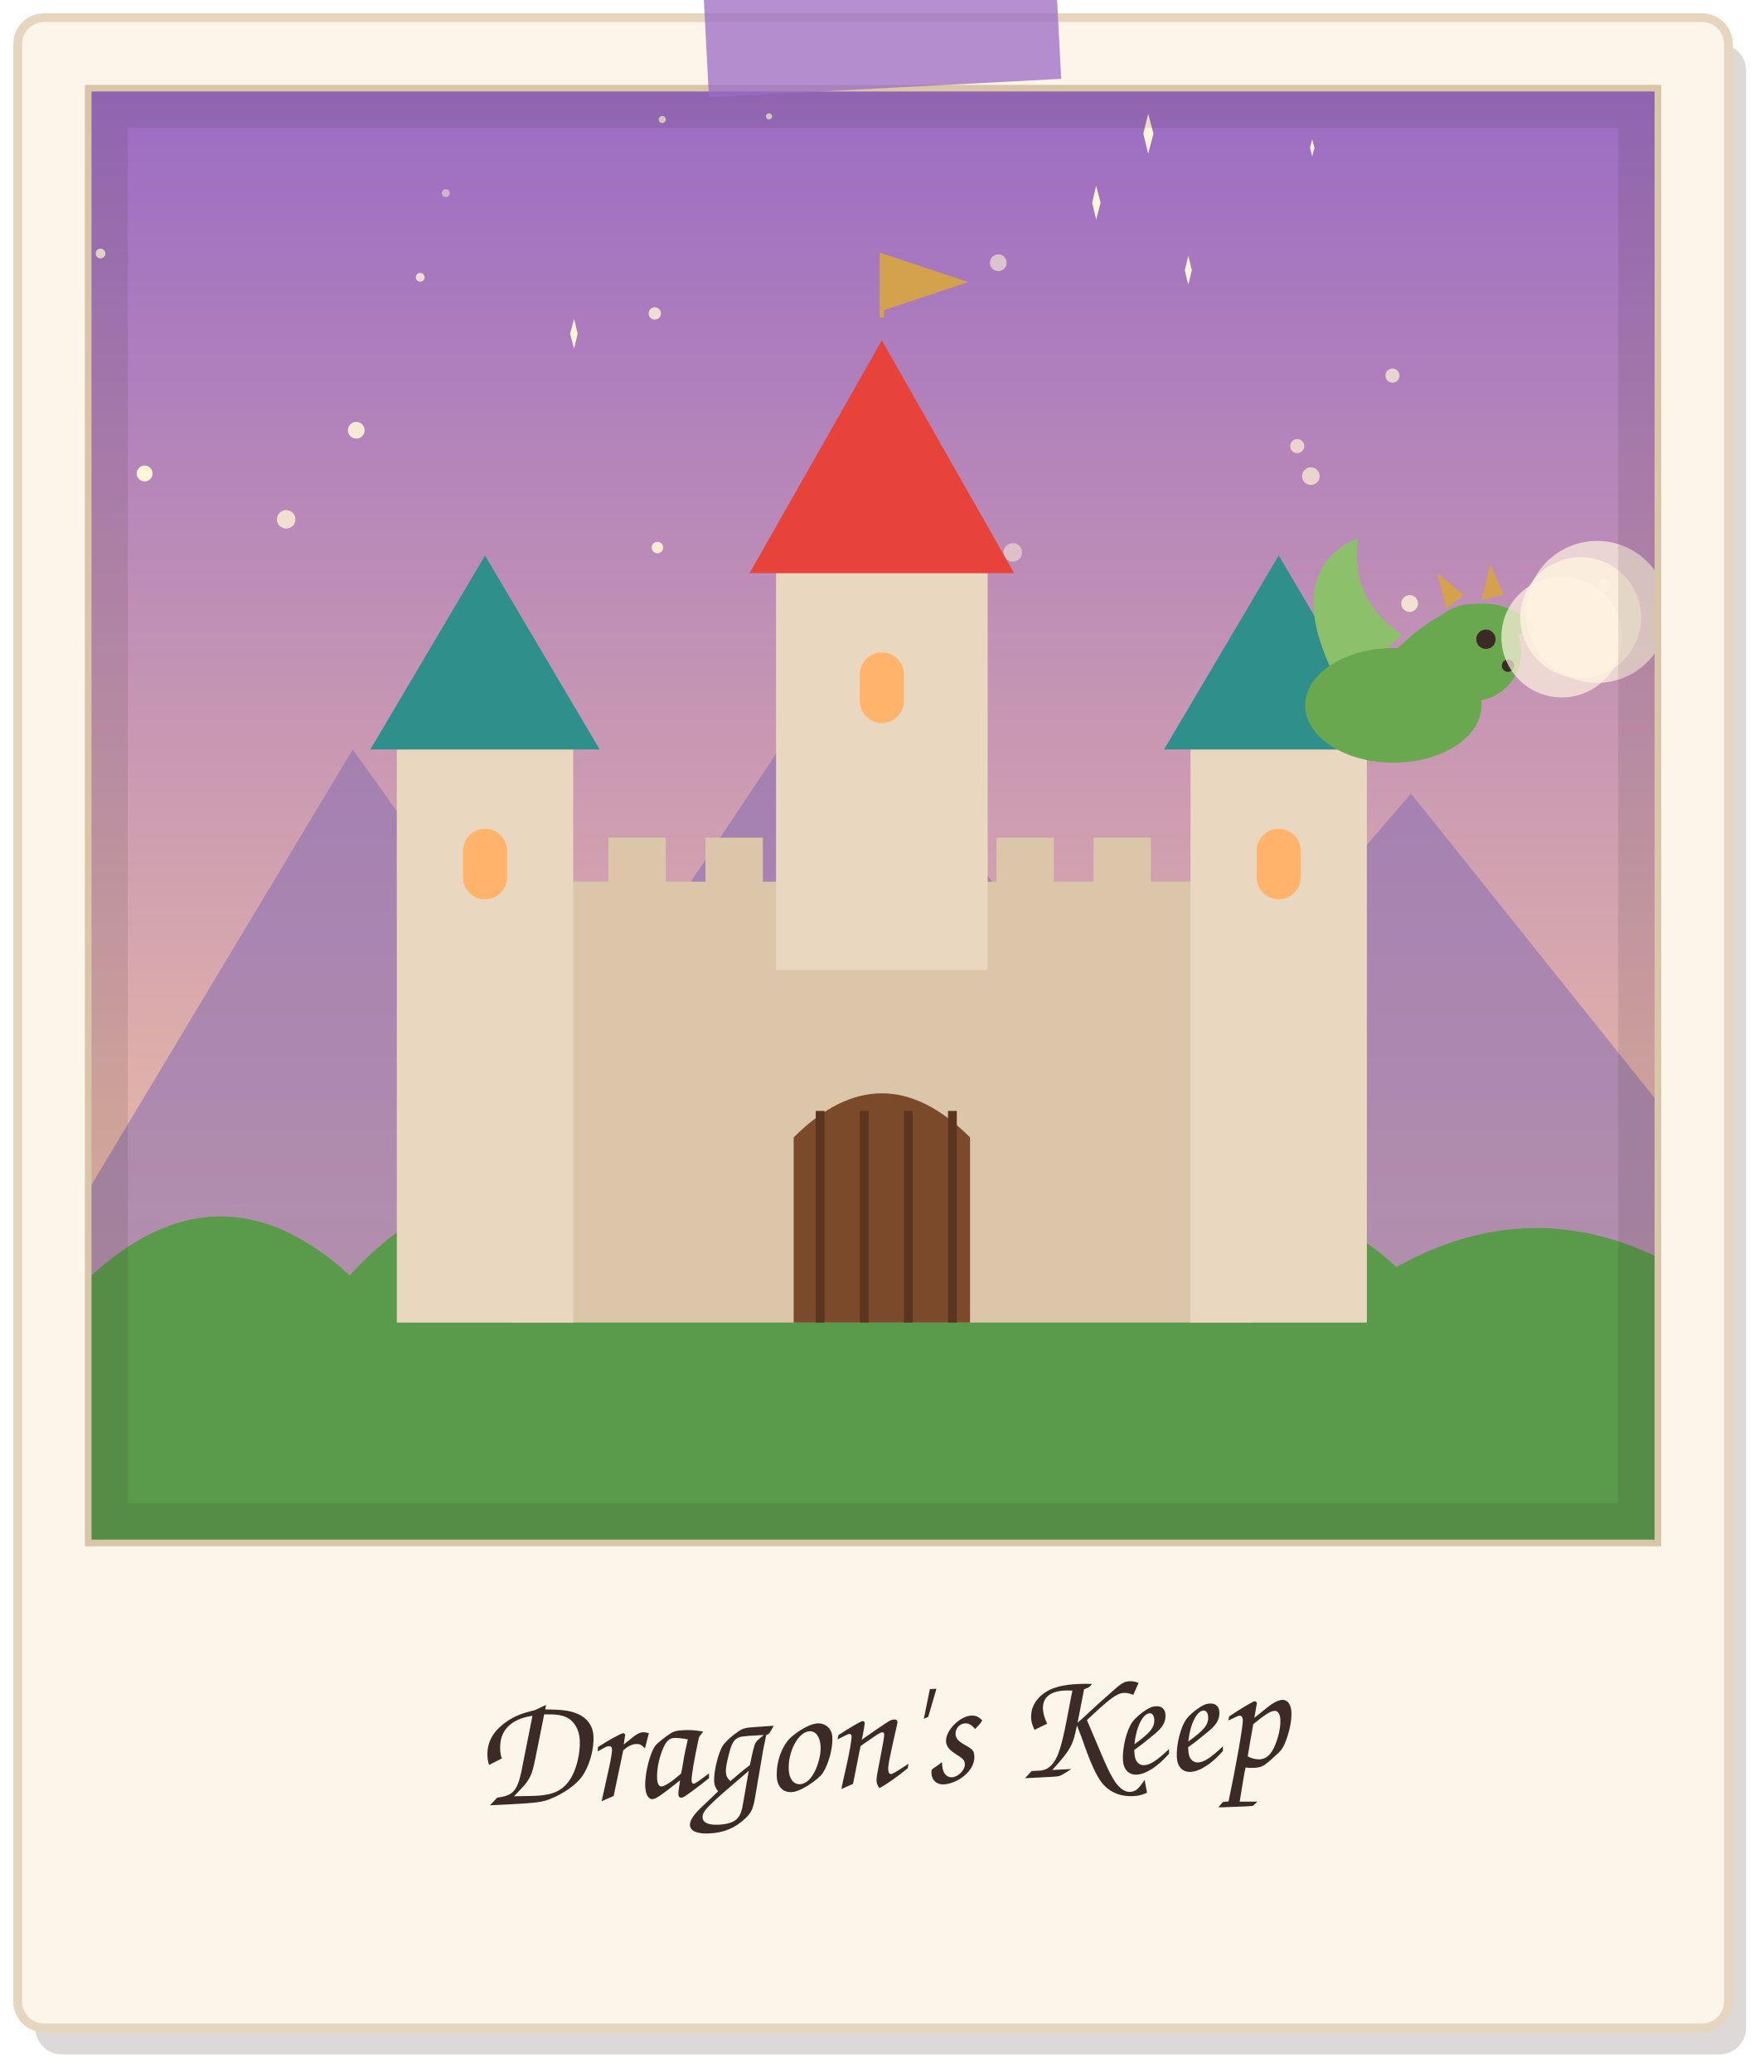
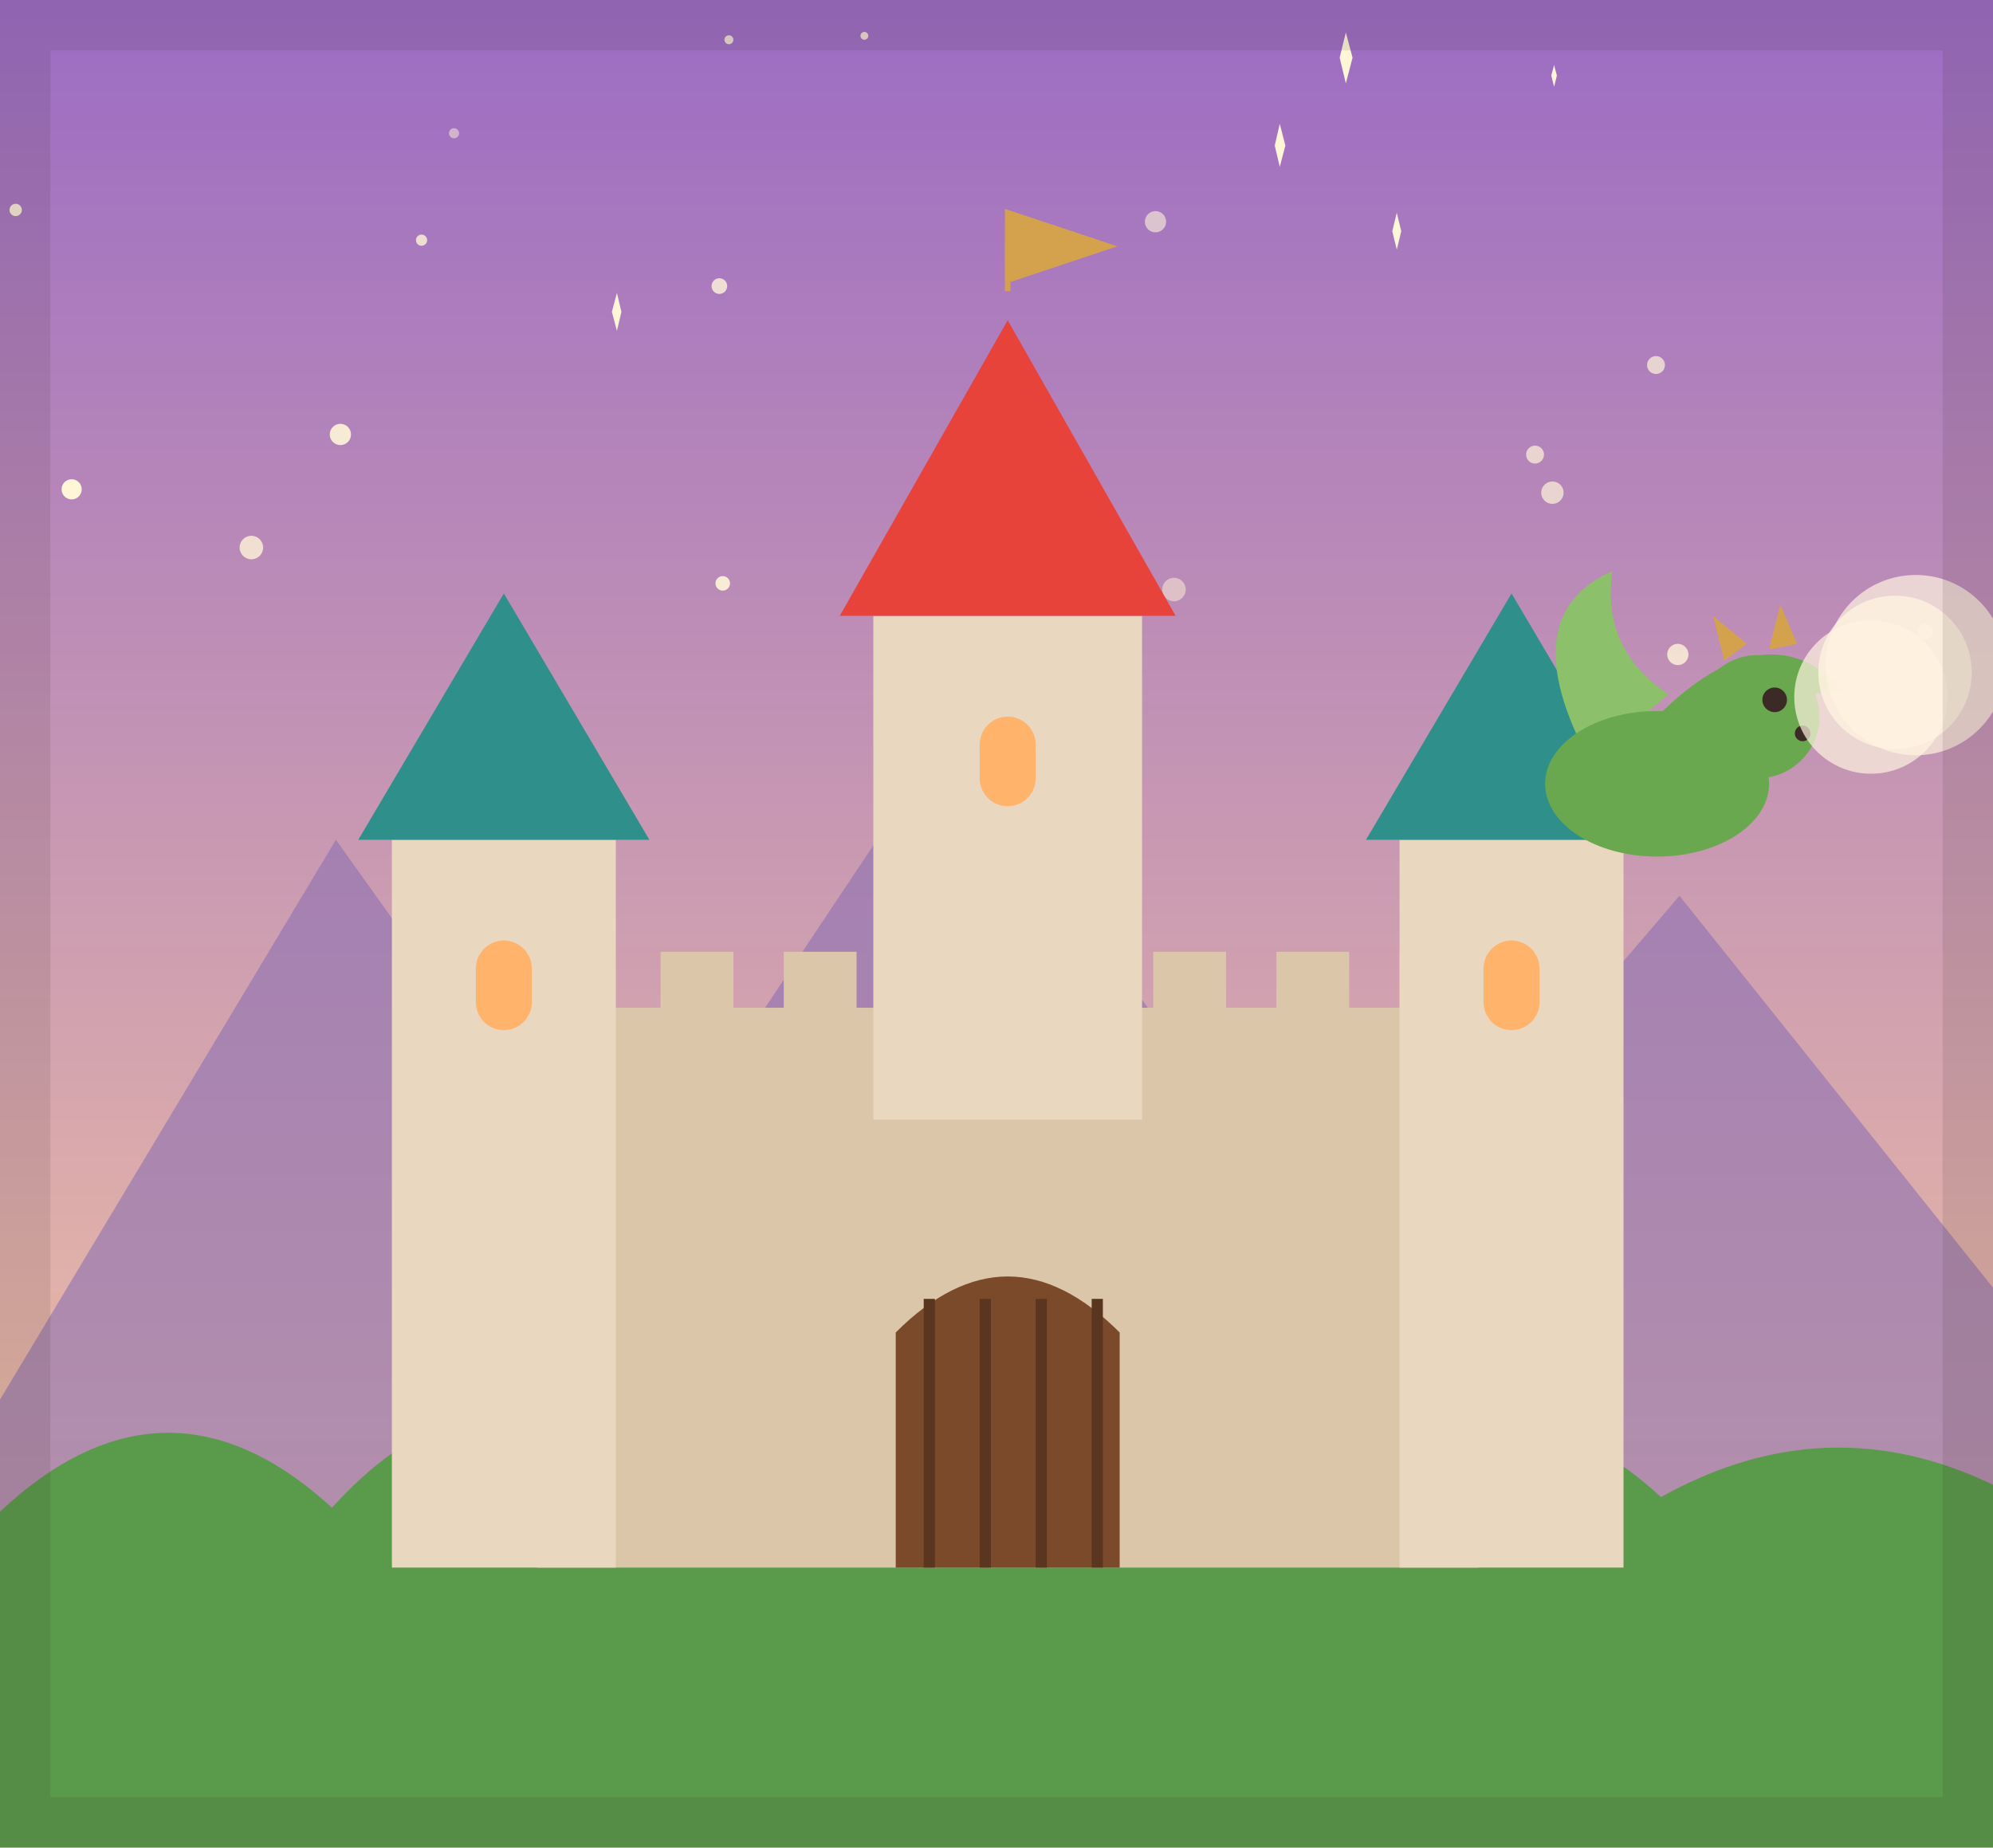
- <svg xmlns="http://www.w3.org/2000/svg" viewBox="0 0 400 470" width="400" height="470">
-   <rect x="8" y="10" width="388" height="456" rx="6" fill="#3b2a26" opacity="0.18" />
-   <rect x="4" y="4" width="388" height="456" rx="6" fill="#fbf5ea" stroke="#e6d6bf" stroke-width="2" />
+ <svg xmlns="http://www.w3.org/2000/svg" viewBox="0 0 356 330" width="356" height="330">
  <clipPath id="pic">
-     <rect x="20" y="20" width="356" height="330" rx="2" />
+     <rect width="356" height="330" />
  </clipPath>
  <g clip-path="url(#pic)">
-     <g transform="translate(20 20)">
-       <defs>
-         <linearGradient id="sk" x1="0" y1="0" x2="0" y2="1">
-           <stop offset="0" stop-color="#9b6bc4" />
-           <stop offset="1" stop-color="#ffcf9e" />
-         </linearGradient>
-       </defs>
-       <rect width="356" height="330" fill="url(#sk)" />
-       <circle cx="44.9" cy="97.8" r="2.1" fill="#fff6d8" opacity="0.8" />
-       <circle cx="60.8" cy="77.6" r="1.9" fill="#fff6d8" opacity="0.9" />
-       <circle cx="2.8" cy="37.5" r="1.1" fill="#fff6d8" opacity="0.9" />
-       <path d="M228.6 22.1L229.6 26L228.6 29.8L227.7 26Z" fill="#fff6d8" />
-       <circle cx="12.8" cy="87.4" r="1.8" fill="#fff6d8" opacity="1" />
-       <circle cx="129.1" cy="104.2" r="1.3" fill="#fff6d8" opacity="0.9" />
-       <circle cx="154.4" cy="6.4" r="0.7" fill="#fff6d8" opacity="0.8" />
-       <circle cx="75.3" cy="42.9" r="1" fill="#fff6d8" opacity="0.8" />
-       <circle cx="130.2" cy="7.1" r="0.8" fill="#fff6d8" opacity="0.8" />
-       <circle cx="343.9" cy="112.8" r="1.4" fill="#fff6d8" opacity="0.6" />
-       <circle cx="128.5" cy="51.1" r="1.4" fill="#fff6d8" opacity="0.8" />
-       <circle cx="299.7" cy="116.9" r="1.9" fill="#fff6d8" opacity="0.8" />
-       <path d="M277.6 11.6L278.1 13.5L277.6 15.5L277.1 13.5Z" fill="#fff6d8" />
-       <circle cx="277.3" cy="88" r="2" fill="#fff6d8" opacity="0.7" />
-       <circle cx="209.7" cy="105.3" r="2.1" fill="#fff6d8" opacity="0.5" />
-       <path d="M110.2 52.3L111 55.7L110.2 59.1L109.3 55.7Z" fill="#fff6d8" />
-       <circle cx="81.1" cy="23.8" r="0.9" fill="#fff6d8" opacity="0.5" />
-       <circle cx="206.4" cy="39.6" r="1.9" fill="#fff6d8" opacity="0.6" />
-       <path d="M240.4 5.8L241.6 10.3L240.4 14.9L239.3 10.3Z" fill="#fff6d8" />
-       <circle cx="274.2" cy="81.2" r="1.6" fill="#fff6d8" opacity="0.7" />
-       <path d="M249.5 38L250.3 41.3L249.5 44.6L248.7 41.3Z" fill="#fff6d8" />
-       <circle cx="295.8" cy="65.2" r="1.6" fill="#fff6d8" opacity="0.7" />
-       <path d="M0 250L60 150L110 220L170 130L240 230L300 160L356 230L356 330L0 330Z" fill="#8c6fb3" opacity="0.6" />
-       <path d="M0 330L0 270Q29.7 242.2 59.3 269.3Q89 236.6 118.7 267.9Q148.3 247.1 178 265.2Q207.7 248.1 237.3 269.7Q267 240.1 296.7 267.4Q326.3 250.9 356 265.2L356 330Z" fill="#5a9a4b" />
-       <rect x="96" y="180" width="168" height="100" fill="#dcc6aa" />
-       <rect x="96" y="170" width="13" height="12" fill="#dcc6aa" />
-       <rect x="118" y="170" width="13" height="12" fill="#dcc6aa" />
-       <rect x="140" y="170" width="13" height="12" fill="#dcc6aa" />
-       <rect x="162" y="170" width="13" height="12" fill="#dcc6aa" />
-       <rect x="184" y="170" width="13" height="12" fill="#dcc6aa" />
-       <rect x="206" y="170" width="13" height="12" fill="#dcc6aa" />
-       <rect x="228" y="170" width="13" height="12" fill="#dcc6aa" />
-       <rect x="250" y="170" width="13" height="12" fill="#dcc6aa" />
-       <rect x="70" y="150" width="40" height="130" fill="#e9d7c0" />
-       <path d="M64 150L90 106L116 150Z" fill="#2f8f8a" />
-       <rect x="85" y="168" width="10" height="16" rx="5" fill="#ffb36b" />
-       <rect x="250" y="150" width="40" height="130" fill="#e9d7c0" />
-       <path d="M244 150L270 106L296 150Z" fill="#2f8f8a" />
-       <rect x="265" y="168" width="10" height="16" rx="5" fill="#ffb36b" />
-       <rect x="156" y="110" width="48" height="90" fill="#e9d7c0" />
-       <path d="M150 110L180 57.2L210 110Z" fill="#e8433a" />
-       <rect x="175" y="128" width="10" height="16" rx="5" fill="#ffb36b" />
-       <path d="M180 52L180 38L198 44L180 50" fill="#d4a24c" stroke="#d4a24c" stroke-width="1" />
-       <path d="M160 280L160 238Q180 218 200 238L200 280Z" fill="#7a4a2b" />
-       <line x1="166" y1="232" x2="166" y2="280" stroke="#5a3520" stroke-width="2" />
-       <line x1="176" y1="232" x2="176" y2="280" stroke="#5a3520" stroke-width="2" />
-       <line x1="186" y1="232" x2="186" y2="280" stroke="#5a3520" stroke-width="2" />
-       <line x1="196" y1="232" x2="196" y2="280" stroke="#5a3520" stroke-width="2" />
-       <path d="M296 128q20 -20 34 -4q-10 -2 -14 8Z" fill="#6aa84f" />
-       <path d="M284 136q-14 -26 4 -34q-2 14 10 22Z" fill="#8cc06a" />
-       <ellipse cx="296" cy="140" rx="20" ry="13" fill="#6aa84f" />
-       <circle cx="314" cy="128" r="11" fill="#6aa84f" />
-       <circle cx="317" cy="125" r="2.2" fill="#3b2a26" />
-       <circle cx="322" cy="131" r="1.4" fill="#3b2a26" />
-       <path d="M308 118l-2 -8l6 5Z M316 116l2 -8l3 7Z" fill="#d4a24c" />
-       <circle cx="334.2" cy="124.5" r="13.7" fill="#fff3e0" opacity="0.7" />
-       <circle cx="342.2" cy="118.8" r="16.1" fill="#fff3e0" opacity="0.7" />
-       <circle cx="338.5" cy="120.1" r="13.7" fill="#fff3e0" opacity="0.8" />
-       <rect width="356" height="330" fill="none" stroke="#3b2a26" stroke-opacity="0.12" stroke-width="18" />
-     </g>
+     <defs>
+       <linearGradient id="sk" x1="0" y1="0" x2="0" y2="1">
+         <stop offset="0" stop-color="#9b6bc4" />
+         <stop offset="1" stop-color="#ffcf9e" />
+       </linearGradient>
+     </defs>
+     <rect width="356" height="330" fill="url(#sk)" />
+     <circle cx="44.9" cy="97.8" r="2.1" fill="#fff6d8" opacity="0.8" />
+     <circle cx="60.8" cy="77.6" r="1.9" fill="#fff6d8" opacity="0.9" />
+     <circle cx="2.8" cy="37.5" r="1.1" fill="#fff6d8" opacity="0.9" />
+     <path d="M228.6 22.1L229.6 26L228.6 29.8L227.7 26Z" fill="#fff6d8" />
+     <circle cx="12.8" cy="87.4" r="1.8" fill="#fff6d8" opacity="1" />
+     <circle cx="129.1" cy="104.2" r="1.3" fill="#fff6d8" opacity="0.9" />
+     <circle cx="154.4" cy="6.4" r="0.7" fill="#fff6d8" opacity="0.8" />
+     <circle cx="75.3" cy="42.9" r="1" fill="#fff6d8" opacity="0.8" />
+     <circle cx="130.2" cy="7.1" r="0.8" fill="#fff6d8" opacity="0.8" />
+     <circle cx="343.9" cy="112.8" r="1.4" fill="#fff6d8" opacity="0.6" />
+     <circle cx="128.5" cy="51.1" r="1.4" fill="#fff6d8" opacity="0.8" />
+     <circle cx="299.7" cy="116.9" r="1.9" fill="#fff6d8" opacity="0.8" />
+     <path d="M277.6 11.6L278.1 13.5L277.6 15.5L277.1 13.5Z" fill="#fff6d8" />
+     <circle cx="277.3" cy="88" r="2" fill="#fff6d8" opacity="0.7" />
+     <circle cx="209.7" cy="105.3" r="2.1" fill="#fff6d8" opacity="0.5" />
+     <path d="M110.2 52.3L111 55.7L110.2 59.1L109.3 55.7Z" fill="#fff6d8" />
+     <circle cx="81.1" cy="23.8" r="0.9" fill="#fff6d8" opacity="0.5" />
+     <circle cx="206.4" cy="39.6" r="1.9" fill="#fff6d8" opacity="0.6" />
+     <path d="M240.4 5.8L241.6 10.3L240.4 14.9L239.3 10.3Z" fill="#fff6d8" />
+     <circle cx="274.2" cy="81.2" r="1.6" fill="#fff6d8" opacity="0.7" />
+     <path d="M249.5 38L250.3 41.3L249.5 44.6L248.7 41.3Z" fill="#fff6d8" />
+     <circle cx="295.8" cy="65.2" r="1.6" fill="#fff6d8" opacity="0.7" />
+     <path d="M0 250L60 150L110 220L170 130L240 230L300 160L356 230L356 330L0 330Z" fill="#8c6fb3" opacity="0.6" />
+     <path d="M0 330L0 270Q29.7 242.2 59.3 269.3Q89 236.6 118.7 267.9Q148.3 247.1 178 265.2Q207.7 248.1 237.3 269.7Q267 240.1 296.7 267.4Q326.3 250.9 356 265.2L356 330Z" fill="#5a9a4b" />
+     <rect x="96" y="180" width="168" height="100" fill="#dcc6aa" />
+     <rect x="96" y="170" width="13" height="12" fill="#dcc6aa" />
+     <rect x="118" y="170" width="13" height="12" fill="#dcc6aa" />
+     <rect x="140" y="170" width="13" height="12" fill="#dcc6aa" />
+     <rect x="162" y="170" width="13" height="12" fill="#dcc6aa" />
+     <rect x="184" y="170" width="13" height="12" fill="#dcc6aa" />
+     <rect x="206" y="170" width="13" height="12" fill="#dcc6aa" />
+     <rect x="228" y="170" width="13" height="12" fill="#dcc6aa" />
+     <rect x="250" y="170" width="13" height="12" fill="#dcc6aa" />
+     <rect x="70" y="150" width="40" height="130" fill="#e9d7c0" />
+     <path d="M64 150L90 106L116 150Z" fill="#2f8f8a" />
+     <rect x="85" y="168" width="10" height="16" rx="5" fill="#ffb36b" />
+     <rect x="250" y="150" width="40" height="130" fill="#e9d7c0" />
+     <path d="M244 150L270 106L296 150Z" fill="#2f8f8a" />
+     <rect x="265" y="168" width="10" height="16" rx="5" fill="#ffb36b" />
+     <rect x="156" y="110" width="48" height="90" fill="#e9d7c0" />
+     <path d="M150 110L180 57.2L210 110Z" fill="#e8433a" />
+     <rect x="175" y="128" width="10" height="16" rx="5" fill="#ffb36b" />
+     <path d="M180 52L180 38L198 44L180 50" fill="#d4a24c" stroke="#d4a24c" stroke-width="1" />
+     <path d="M160 280L160 238Q180 218 200 238L200 280Z" fill="#7a4a2b" />
+     <line x1="166" y1="232" x2="166" y2="280" stroke="#5a3520" stroke-width="2" />
+     <line x1="176" y1="232" x2="176" y2="280" stroke="#5a3520" stroke-width="2" />
+     <line x1="186" y1="232" x2="186" y2="280" stroke="#5a3520" stroke-width="2" />
+     <line x1="196" y1="232" x2="196" y2="280" stroke="#5a3520" stroke-width="2" />
+     <path d="M296 128q20 -20 34 -4q-10 -2 -14 8Z" fill="#6aa84f" />
+     <path d="M284 136q-14 -26 4 -34q-2 14 10 22Z" fill="#8cc06a" />
+     <ellipse cx="296" cy="140" rx="20" ry="13" fill="#6aa84f" />
+     <circle cx="314" cy="128" r="11" fill="#6aa84f" />
+     <circle cx="317" cy="125" r="2.2" fill="#3b2a26" />
+     <circle cx="322" cy="131" r="1.4" fill="#3b2a26" />
+     <path d="M308 118l-2 -8l6 5Z M316 116l2 -8l3 7Z" fill="#d4a24c" />
+     <circle cx="334.2" cy="124.5" r="13.7" fill="#fff3e0" opacity="0.7" />
+     <circle cx="342.2" cy="118.8" r="16.1" fill="#fff3e0" opacity="0.7" />
+     <circle cx="338.5" cy="120.1" r="13.7" fill="#fff3e0" opacity="0.8" />
+     <rect width="356" height="330" fill="none" stroke="#3b2a26" stroke-opacity="0.12" stroke-width="18" />
  </g>
-   <rect x="20" y="20" width="356" height="330" fill="none" stroke="#d9c6a8" stroke-width="1.5" />
-   <text x="200" y="405" text-anchor="middle" font-family="'Caveat', 'Comic Sans MS', cursive" font-size="36" fill="#3b2a26" transform="rotate(-2.9 200 405)">Dragon's Keep</text>
-   <rect x="160" y="-8" width="80" height="28" fill="#9b6bc4" opacity="0.75" transform="rotate(-3 200 6)" />
</svg>
